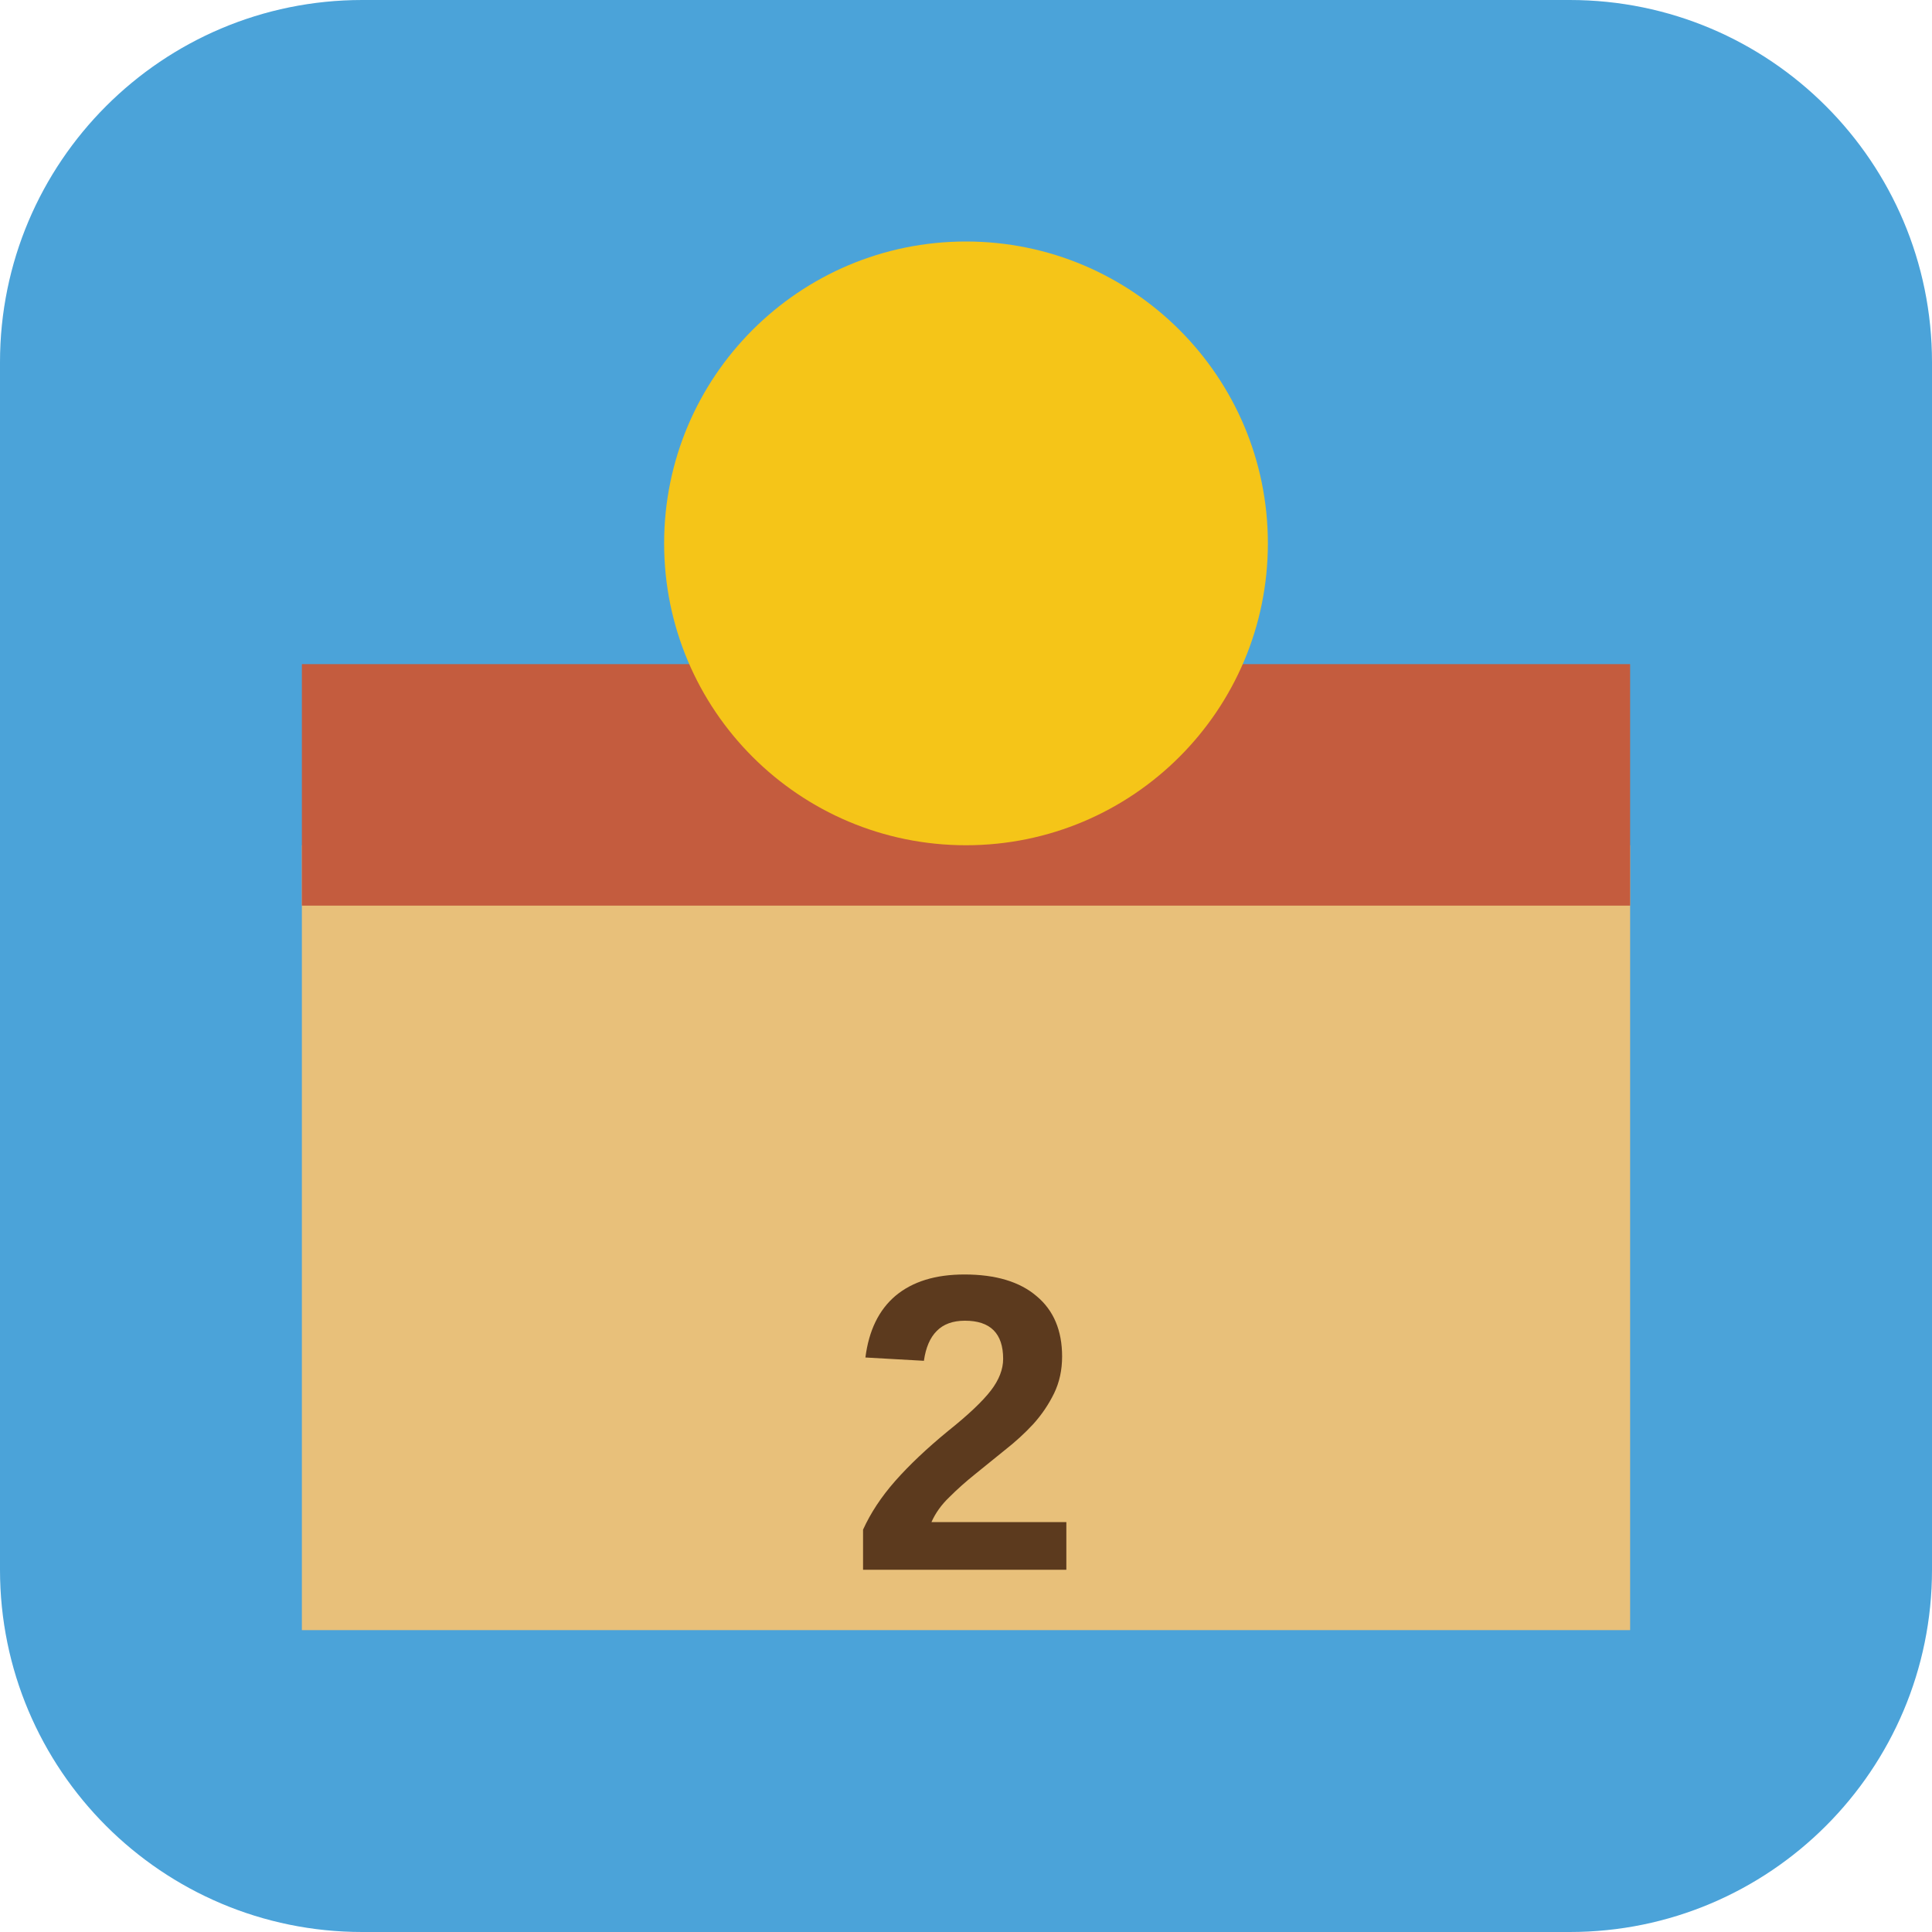
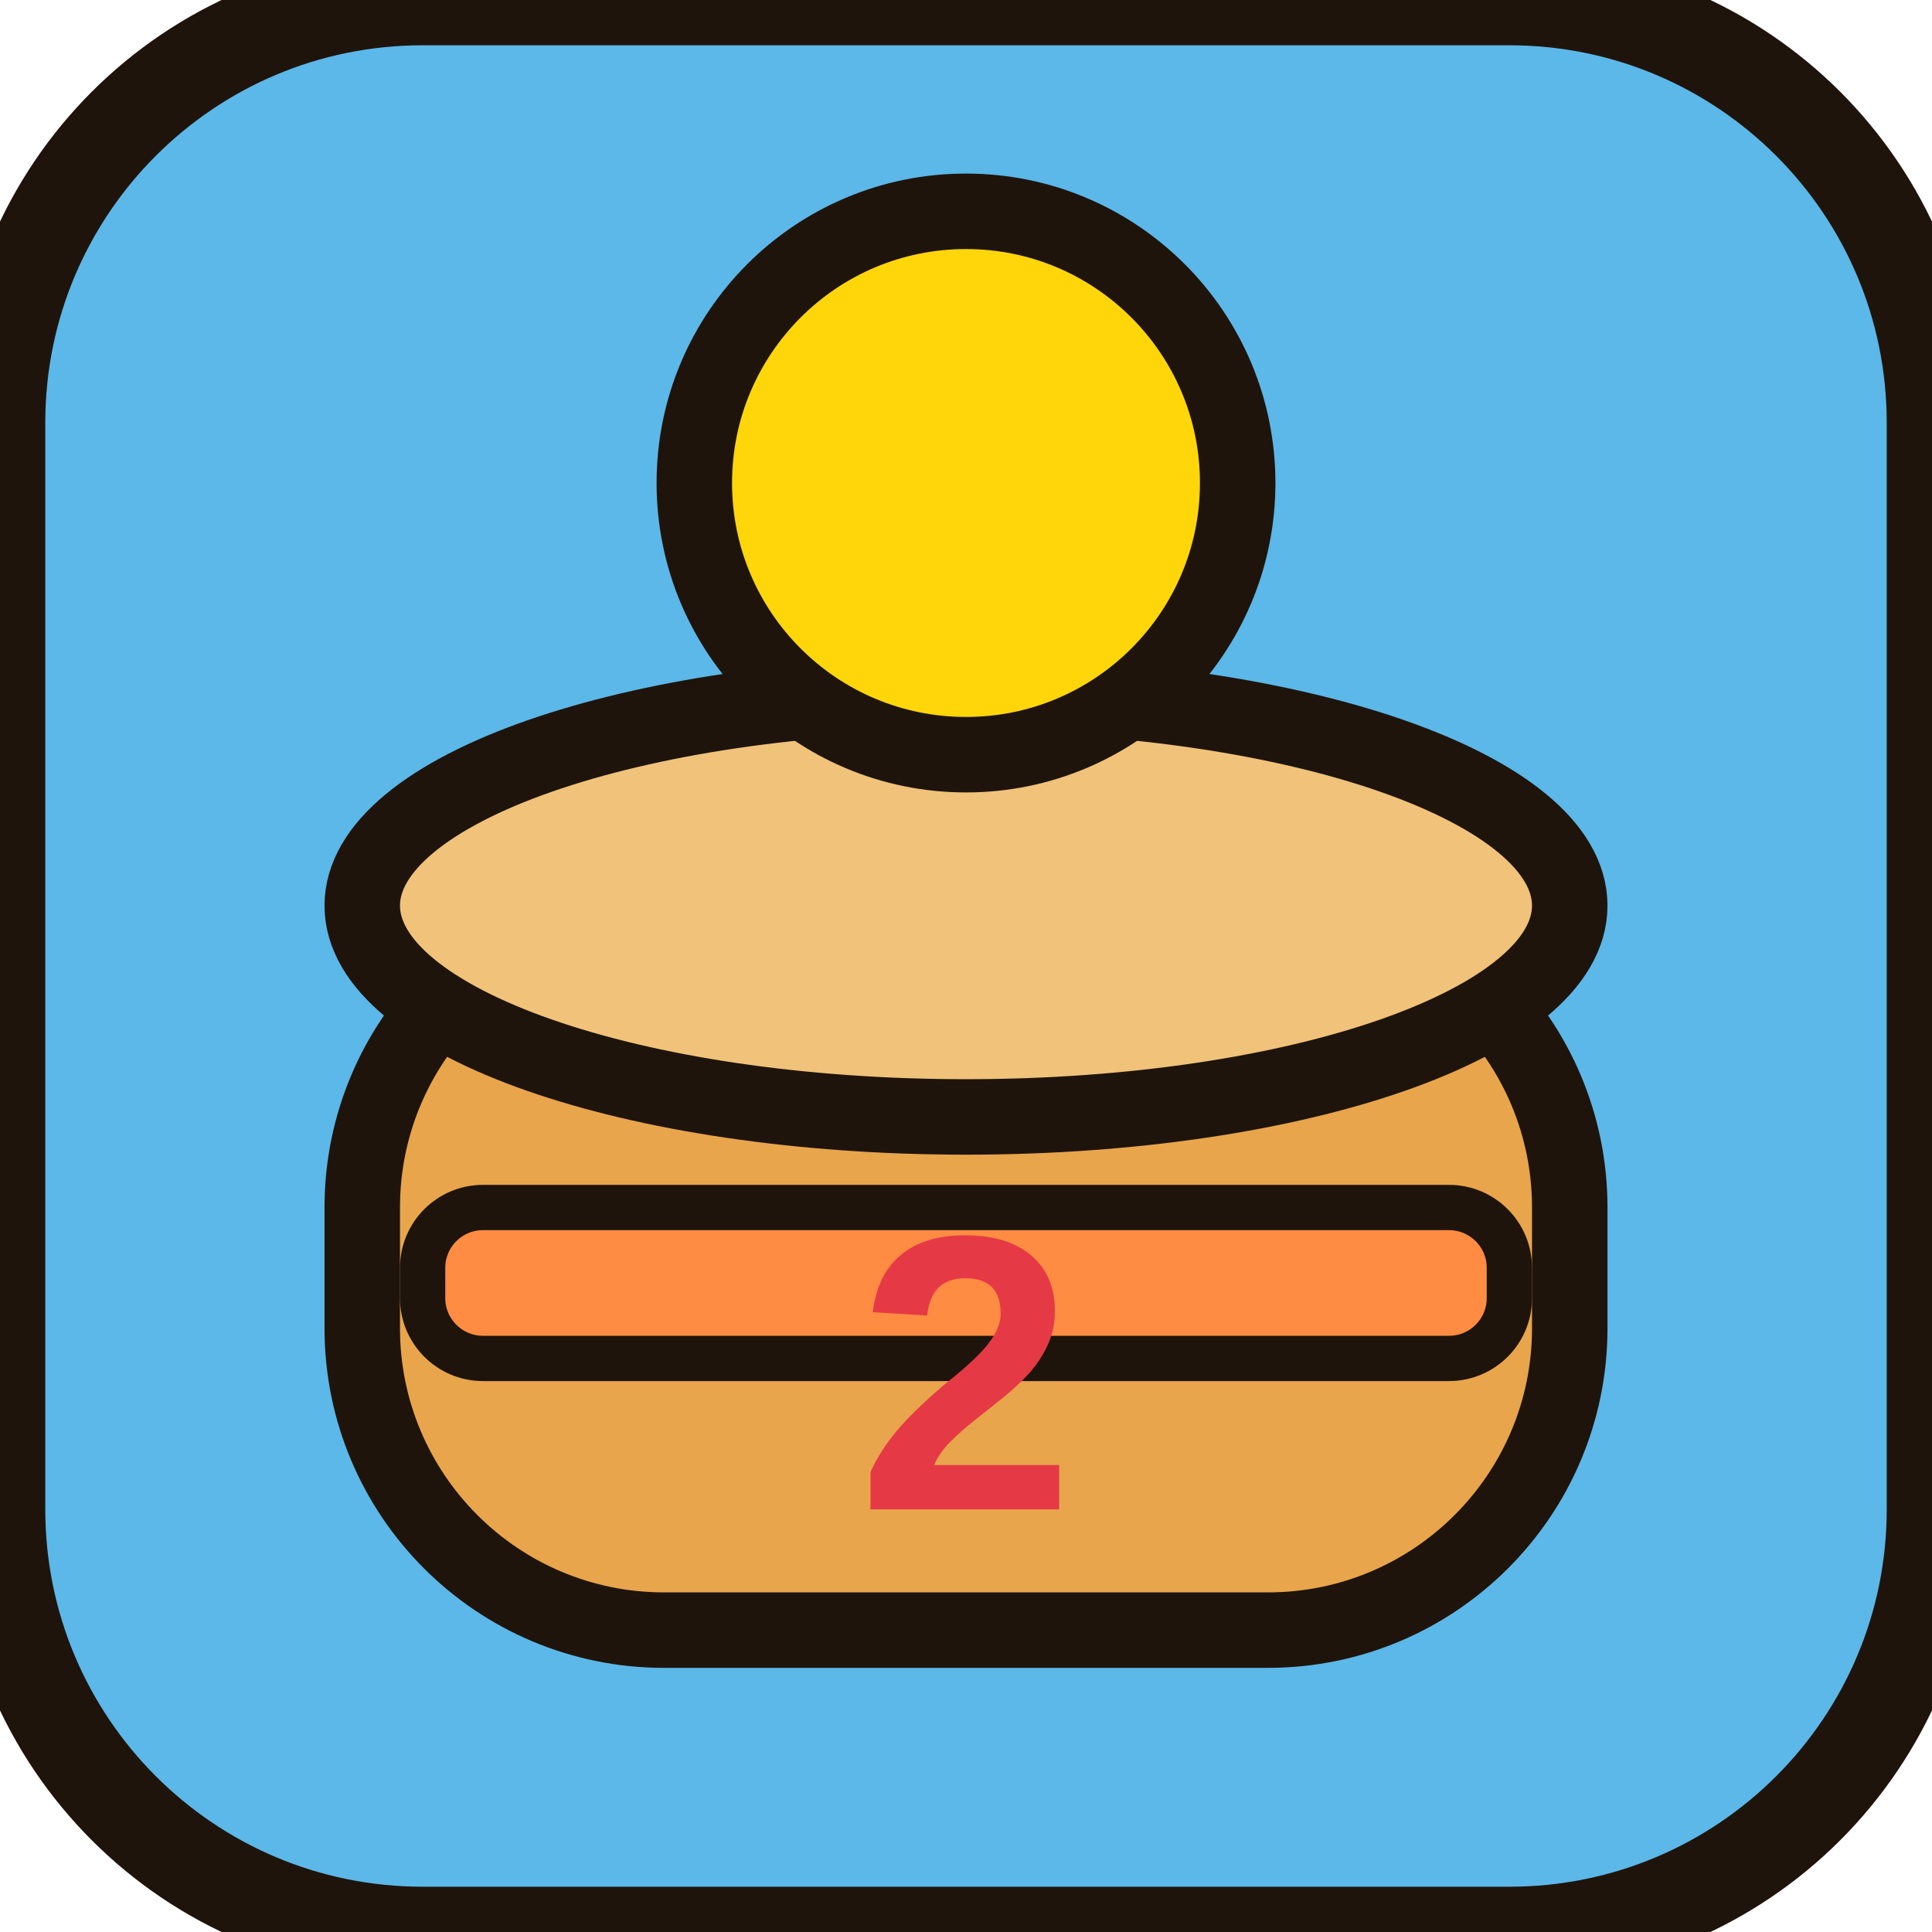
<svg xmlns="http://www.w3.org/2000/svg" viewBox="0 0 64 64" role="img">
-   <rect width="64" height="64" rx="12" fill="#4BA3D9" />
-   <rect x="10" y="28" width="44" height="26" fill="#E8C07A" />
-   <rect x="10" y="22" width="44" height="8" fill="#C45C3E" />
-   <circle cx="32" cy="18" r="10" fill="#F5C518" />
-   <text x="32" y="52" text-anchor="middle" font-size="14" font-family="Arial,sans-serif" font-weight="700" fill="#5C3A1E">2</text>
+   <rect width="64" height="64" rx="14" fill="#5BB8E8" stroke="#1F140C" stroke-width="3" />
+   <rect x="12" y="30" width="40" height="24" rx="10" fill="#E8A54B" stroke="#1F140C" stroke-width="2.5" />
+   <ellipse cx="32" cy="30" rx="20" ry="7" fill="#F0C27A" stroke="#1F140C" stroke-width="2.5" />
+   <rect x="14" y="40" width="36" height="5" rx="2" fill="#FF8C42" stroke="#1F140C" stroke-width="1.5" />
+   <circle cx="32" cy="16" r="9" fill="#FFD60A" stroke="#1F140C" stroke-width="2.5" />
+   <text x="32" y="50" text-anchor="middle" font-size="13" font-family="Fredoka, Arial, sans-serif" font-weight="700" fill="#E63946">2</text>
</svg>
